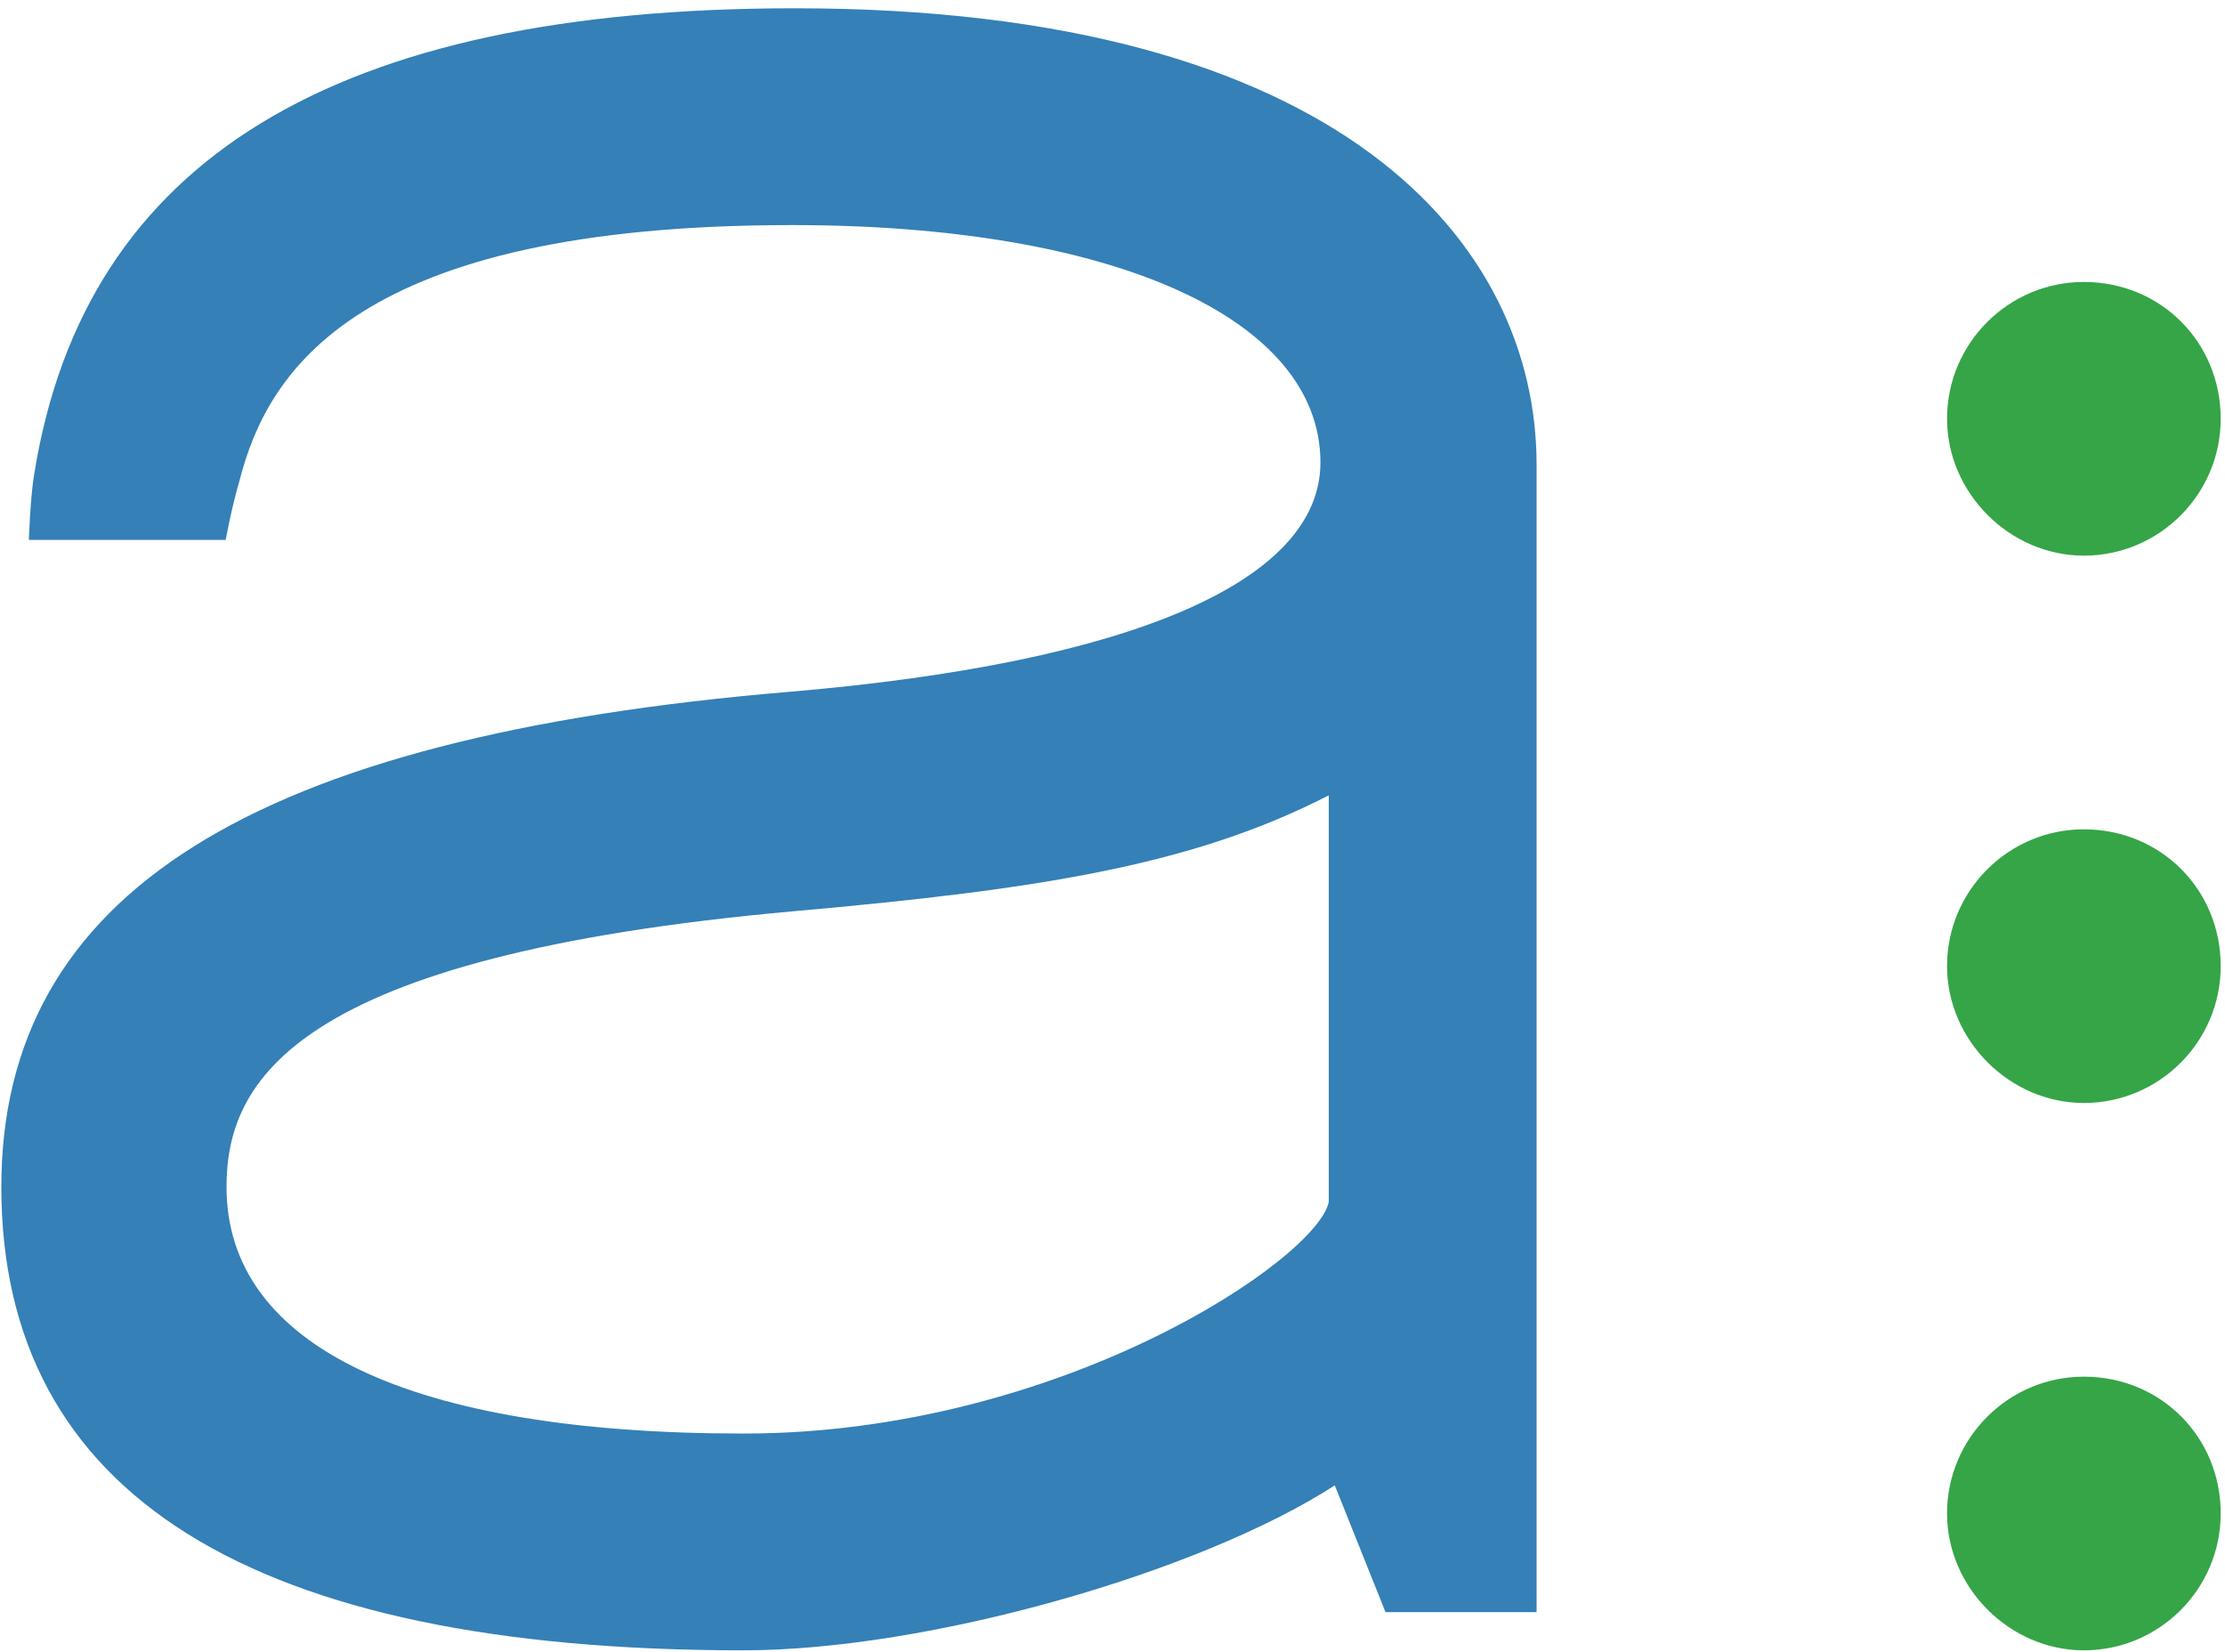
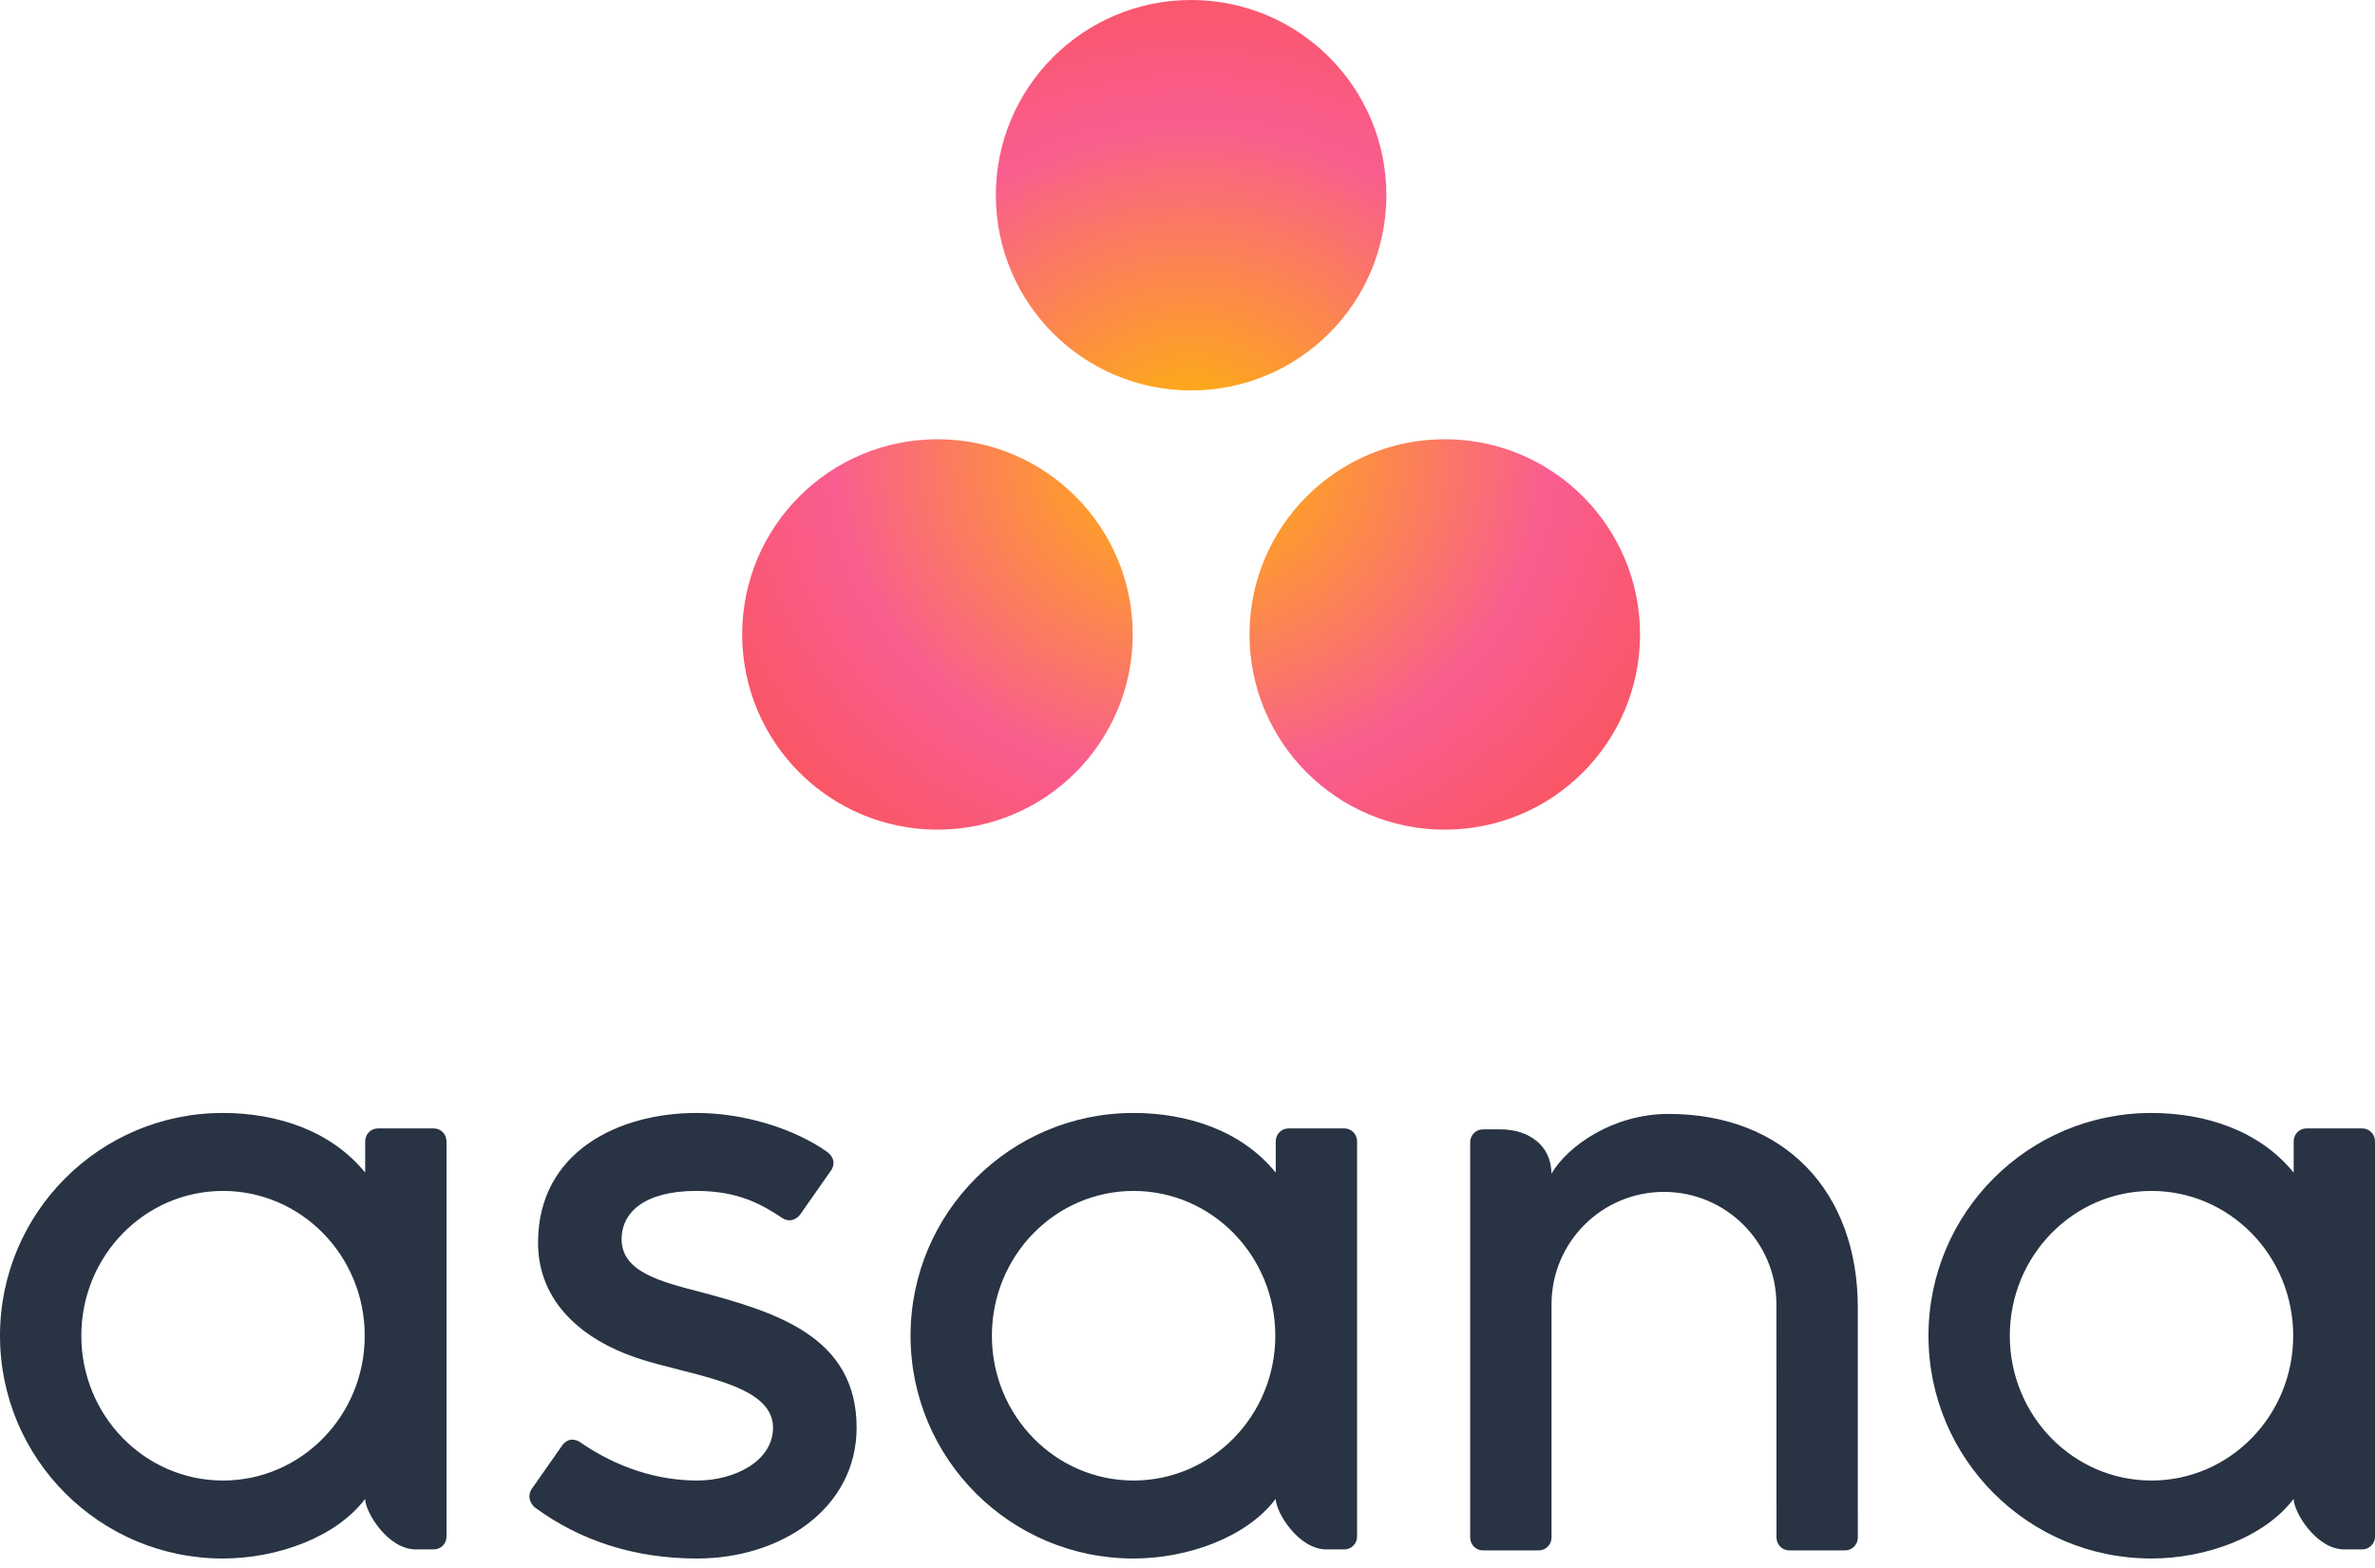
- <svg xmlns="http://www.w3.org/2000/svg" width="256px" height="190px" viewBox="0 0 256 190" version="1.1" preserveAspectRatio="xMidYMid">
+ <svg xmlns="http://www.w3.org/2000/svg" width="256px" height="169px" viewBox="0 0 256 169" version="1.1" preserveAspectRatio="xMidYMid">
+   <defs>
+     <radialGradient cx="50%" cy="54.652%" fx="50%" fy="54.652%" r="66.263%" id="radialGradient-1">
+       <stop stop-color="#FFB900" offset="0%" />
+       <stop stop-color="#F95D8F" offset="60%" />
+       <stop stop-color="#F95353" offset="99.91%" />
+     </radialGradient>
+   </defs>
  <g>
-     <path d="M239.76,158.378 C231.084,158.378 224.019,165.438 224.019,174.119 C224.019,182.651 231.229,189.862 239.76,189.862 C248.444,189.862 255.506,182.798 255.506,174.119 C255.506,165.293 248.591,158.378 239.76,158.378" fill="#35A547" />
-     <path d="M239.76,95.408 C231.084,95.408 224.019,102.47 224.019,111.149 C224.019,119.683 231.229,126.892 239.76,126.892 C248.444,126.892 255.506,119.83 255.506,111.149 C255.506,102.323 248.591,95.408 239.76,95.408" fill="#35A547" />
-     <path d="M224.019,48.178 C224.019,56.712 231.229,63.924 239.76,63.924 C248.444,63.924 255.506,56.859 255.506,48.178 C255.506,39.352 248.591,32.437 239.76,32.437 C231.084,32.437 224.019,39.5 224.019,48.178 Z" fill="#35A547" />
-     <path d="M85.521,164.924 C47.179,164.924 26.063,154.848 26.063,136.561 C26.063,124.502 33.494,109.993 91.443,104.822 C119.856,102.299 137.284,99.507 152.884,91.5 L152.884,138.251 C151.707,144.709 122.119,164.924 85.521,164.924 L85.521,164.924 Z M27.539,55.359 C30.748,42.746 40.846,25.894 91.142,25.894 C128.067,25.894 151.924,36.615 151.924,53.206 C151.924,66.869 130.242,76.236 90.861,79.586 C28.975,84.763 0.154,102.865 0.154,136.561 C0.154,171.931 28.877,189.862 85.521,189.862 C106.711,189.862 137.952,180.959 153.576,170.886 L159.41,185.469 L176.792,185.469 L176.792,53.437 C176.792,28.064 154.376,0.953 91.465,0.953 C38.438,0.953 9.819,18.414 3.971,54.338 C3.493,56.96 3.321,62.116 3.321,62.116 L25.968,62.116 C25.968,62.116 26.643,58.393 27.539,55.359 L27.539,55.359 Z" fill="#3480B7" />
+     <path d="M24.041,159.631 C15.604,159.631 8.766,152.642 8.766,144.019 C8.766,135.397 15.604,128.407 24.041,128.407 C32.477,128.407 39.314,135.397 39.314,144.019 C39.314,152.642 32.477,159.631 24.041,159.631 L24.041,159.631 Z M39.363,161.612 C39.363,163.041 41.813,167.057 44.815,167.057 L46.759,167.057 C47.513,167.057 48.13,166.44 48.13,165.686 L48.13,122.962 L48.122,122.962 C48.083,122.243 47.487,121.666 46.759,121.666 L40.735,121.666 C40.006,121.666 39.411,122.243 39.37,122.962 L39.363,122.962 L39.363,126.434 C35.672,121.888 29.853,120.001 24.017,120.001 C10.752,120.001 0,130.754 0,144.019 C0,157.284 10.752,168.038 24.017,168.038 C29.853,168.038 36.213,165.774 39.363,161.605 L39.363,161.612 Z M62.523,155.493 C66.544,158.278 70.934,159.631 75.152,159.631 C79.171,159.631 83.325,157.547 83.325,153.922 C83.325,149.081 74.272,148.327 68.585,146.394 C62.896,144.461 57.995,140.464 57.995,133.992 C57.995,124.09 66.819,120 75.054,120 C80.273,120 85.656,121.721 89.147,124.186 C90.35,125.096 89.617,126.143 89.617,126.143 L86.285,130.901 C85.911,131.437 85.134,131.865 84.316,131.32 C82.071,129.836 79.571,128.406 75.054,128.406 C69.463,128.406 67.003,130.727 67.003,133.603 C67.003,137.052 70.937,138.137 75.545,139.313 C83.575,141.476 92.334,144.079 92.334,153.922 C92.334,162.647 84.172,168.039 75.152,168.039 C68.317,168.039 62.497,166.09 57.616,162.508 C56.6,161.491 57.31,160.546 57.31,160.546 L60.625,155.812 C61.3,154.926 62.15,155.236 62.523,155.493 Z M137.513,161.612 C137.513,163.041 139.962,167.057 142.964,167.057 L144.908,167.057 C145.662,167.057 146.279,166.44 146.279,165.686 L146.279,122.962 L146.271,122.962 C146.231,122.243 145.636,121.666 144.908,121.666 L138.884,121.666 C138.155,121.666 137.56,122.243 137.52,122.962 L137.513,122.962 L137.513,126.434 C133.822,121.888 128.002,120.001 122.167,120.001 C108.902,120.001 98.148,130.754 98.148,144.019 C98.148,157.284 108.902,168.038 122.167,168.038 C128.002,168.038 134.362,165.774 137.512,161.605 L137.513,161.612 Z M122.19,159.631 C113.753,159.631 106.915,152.642 106.915,144.019 C106.915,135.397 113.753,128.407 122.19,128.407 C130.625,128.407 137.464,135.397 137.464,144.019 C137.464,152.642 130.625,159.631 122.19,159.631 Z M200.253,163.08 L200.251,140.973 L200.251,140.973 C200.251,128.511 192.389,120.104 179.851,120.104 C173.867,120.104 168.97,123.564 167.238,126.537 L167.238,126.495 L167.228,126.529 C167.224,123.521 164.784,121.769 161.776,121.769 L159.842,121.769 C159.087,121.769 158.471,122.387 158.471,123.141 L158.471,161.718 L158.471,161.725 L158.471,165.867 L158.479,165.867 C158.518,166.587 159.114,167.164 159.842,167.164 L165.866,167.164 C165.958,167.164 166.049,167.153 166.137,167.137 C166.177,167.128 166.213,167.112 166.252,167.101 C166.298,167.088 166.344,167.077 166.386,167.059 C166.441,167.037 166.489,167.007 166.539,166.979 C166.563,166.964 166.589,166.954 166.613,166.939 C166.672,166.9 166.728,166.853 166.781,166.805 C166.79,166.796 166.8,166.79 166.809,166.782 C166.869,166.724 166.923,166.662 166.972,166.594 L166.973,166.594 C167.123,166.386 167.215,166.137 167.23,165.867 L167.238,165.867 L167.238,140.63 C167.238,133.937 172.664,128.511 179.358,128.511 C186.051,128.511 191.478,133.937 191.478,140.63 L191.482,161.726 L191.484,161.718 C191.484,161.737 191.488,161.757 191.488,161.776 L191.488,165.867 L191.496,165.867 C191.535,166.587 192.13,167.164 192.859,167.164 L198.883,167.164 C198.976,167.164 199.065,167.153 199.153,167.137 C199.189,167.129 199.222,167.114 199.256,167.106 C199.306,167.091 199.357,167.078 199.404,167.059 C199.453,167.038 199.498,167.01 199.544,166.984 C199.573,166.969 199.603,166.957 199.63,166.939 C199.686,166.901 199.737,166.858 199.787,166.814 C199.8,166.803 199.814,166.793 199.826,166.781 C199.883,166.727 199.933,166.667 199.98,166.605 C199.983,166.599 199.987,166.596 199.991,166.591 C200.14,166.386 200.23,166.139 200.246,165.871 C200.246,165.869 200.247,165.867 200.247,165.867 L200.254,165.867 L200.254,163.081 L200.253,163.08 Z M247.234,161.612 C247.234,163.041 249.681,167.057 252.683,167.057 L254.629,167.057 C255.382,167.057 256,166.44 256,165.686 L256,122.962 L255.993,122.962 C255.952,122.243 255.356,121.666 254.629,121.666 L248.606,121.666 C247.874,121.666 247.282,122.243 247.242,122.962 L247.234,122.962 L247.234,126.434 C243.541,121.888 237.723,120.001 231.886,120.001 C218.623,120.001 207.869,130.754 207.869,144.019 C207.869,157.284 218.623,168.038 231.886,168.038 C237.723,168.038 244.082,165.774 247.231,161.605 L247.234,161.612 Z M231.912,159.631 C223.475,159.631 216.637,152.642 216.637,144.019 C216.637,135.397 223.475,128.407 231.912,128.407 C240.345,128.407 247.183,135.397 247.183,144.019 C247.183,152.642 240.345,159.631 231.912,159.631 Z" fill="#283343" />
+     <path d="M155.733,47.358 C144.107,47.358 134.684,56.781 134.684,68.405 C134.684,80.03 144.107,89.454 155.733,89.454 C167.357,89.454 176.78,80.03 176.78,68.405 C176.78,56.781 167.357,47.358 155.733,47.358 L155.733,47.358 Z M101.048,47.359 C89.424,47.359 80,56.781 80,68.406 C80,80.03 89.424,89.454 101.048,89.454 C112.673,89.454 122.097,80.03 122.097,68.406 C122.097,56.781 112.673,47.359 101.048,47.359 L101.048,47.359 Z M149.437,21.048 C149.437,32.672 140.015,42.097 128.391,42.097 C116.765,42.097 107.342,32.672 107.342,21.048 C107.342,9.424 116.765,0 128.391,0 C140.015,0 149.437,9.424 149.437,21.048 L149.437,21.048 Z" fill="url(#radialGradient-1)" />
  </g>
</svg>
